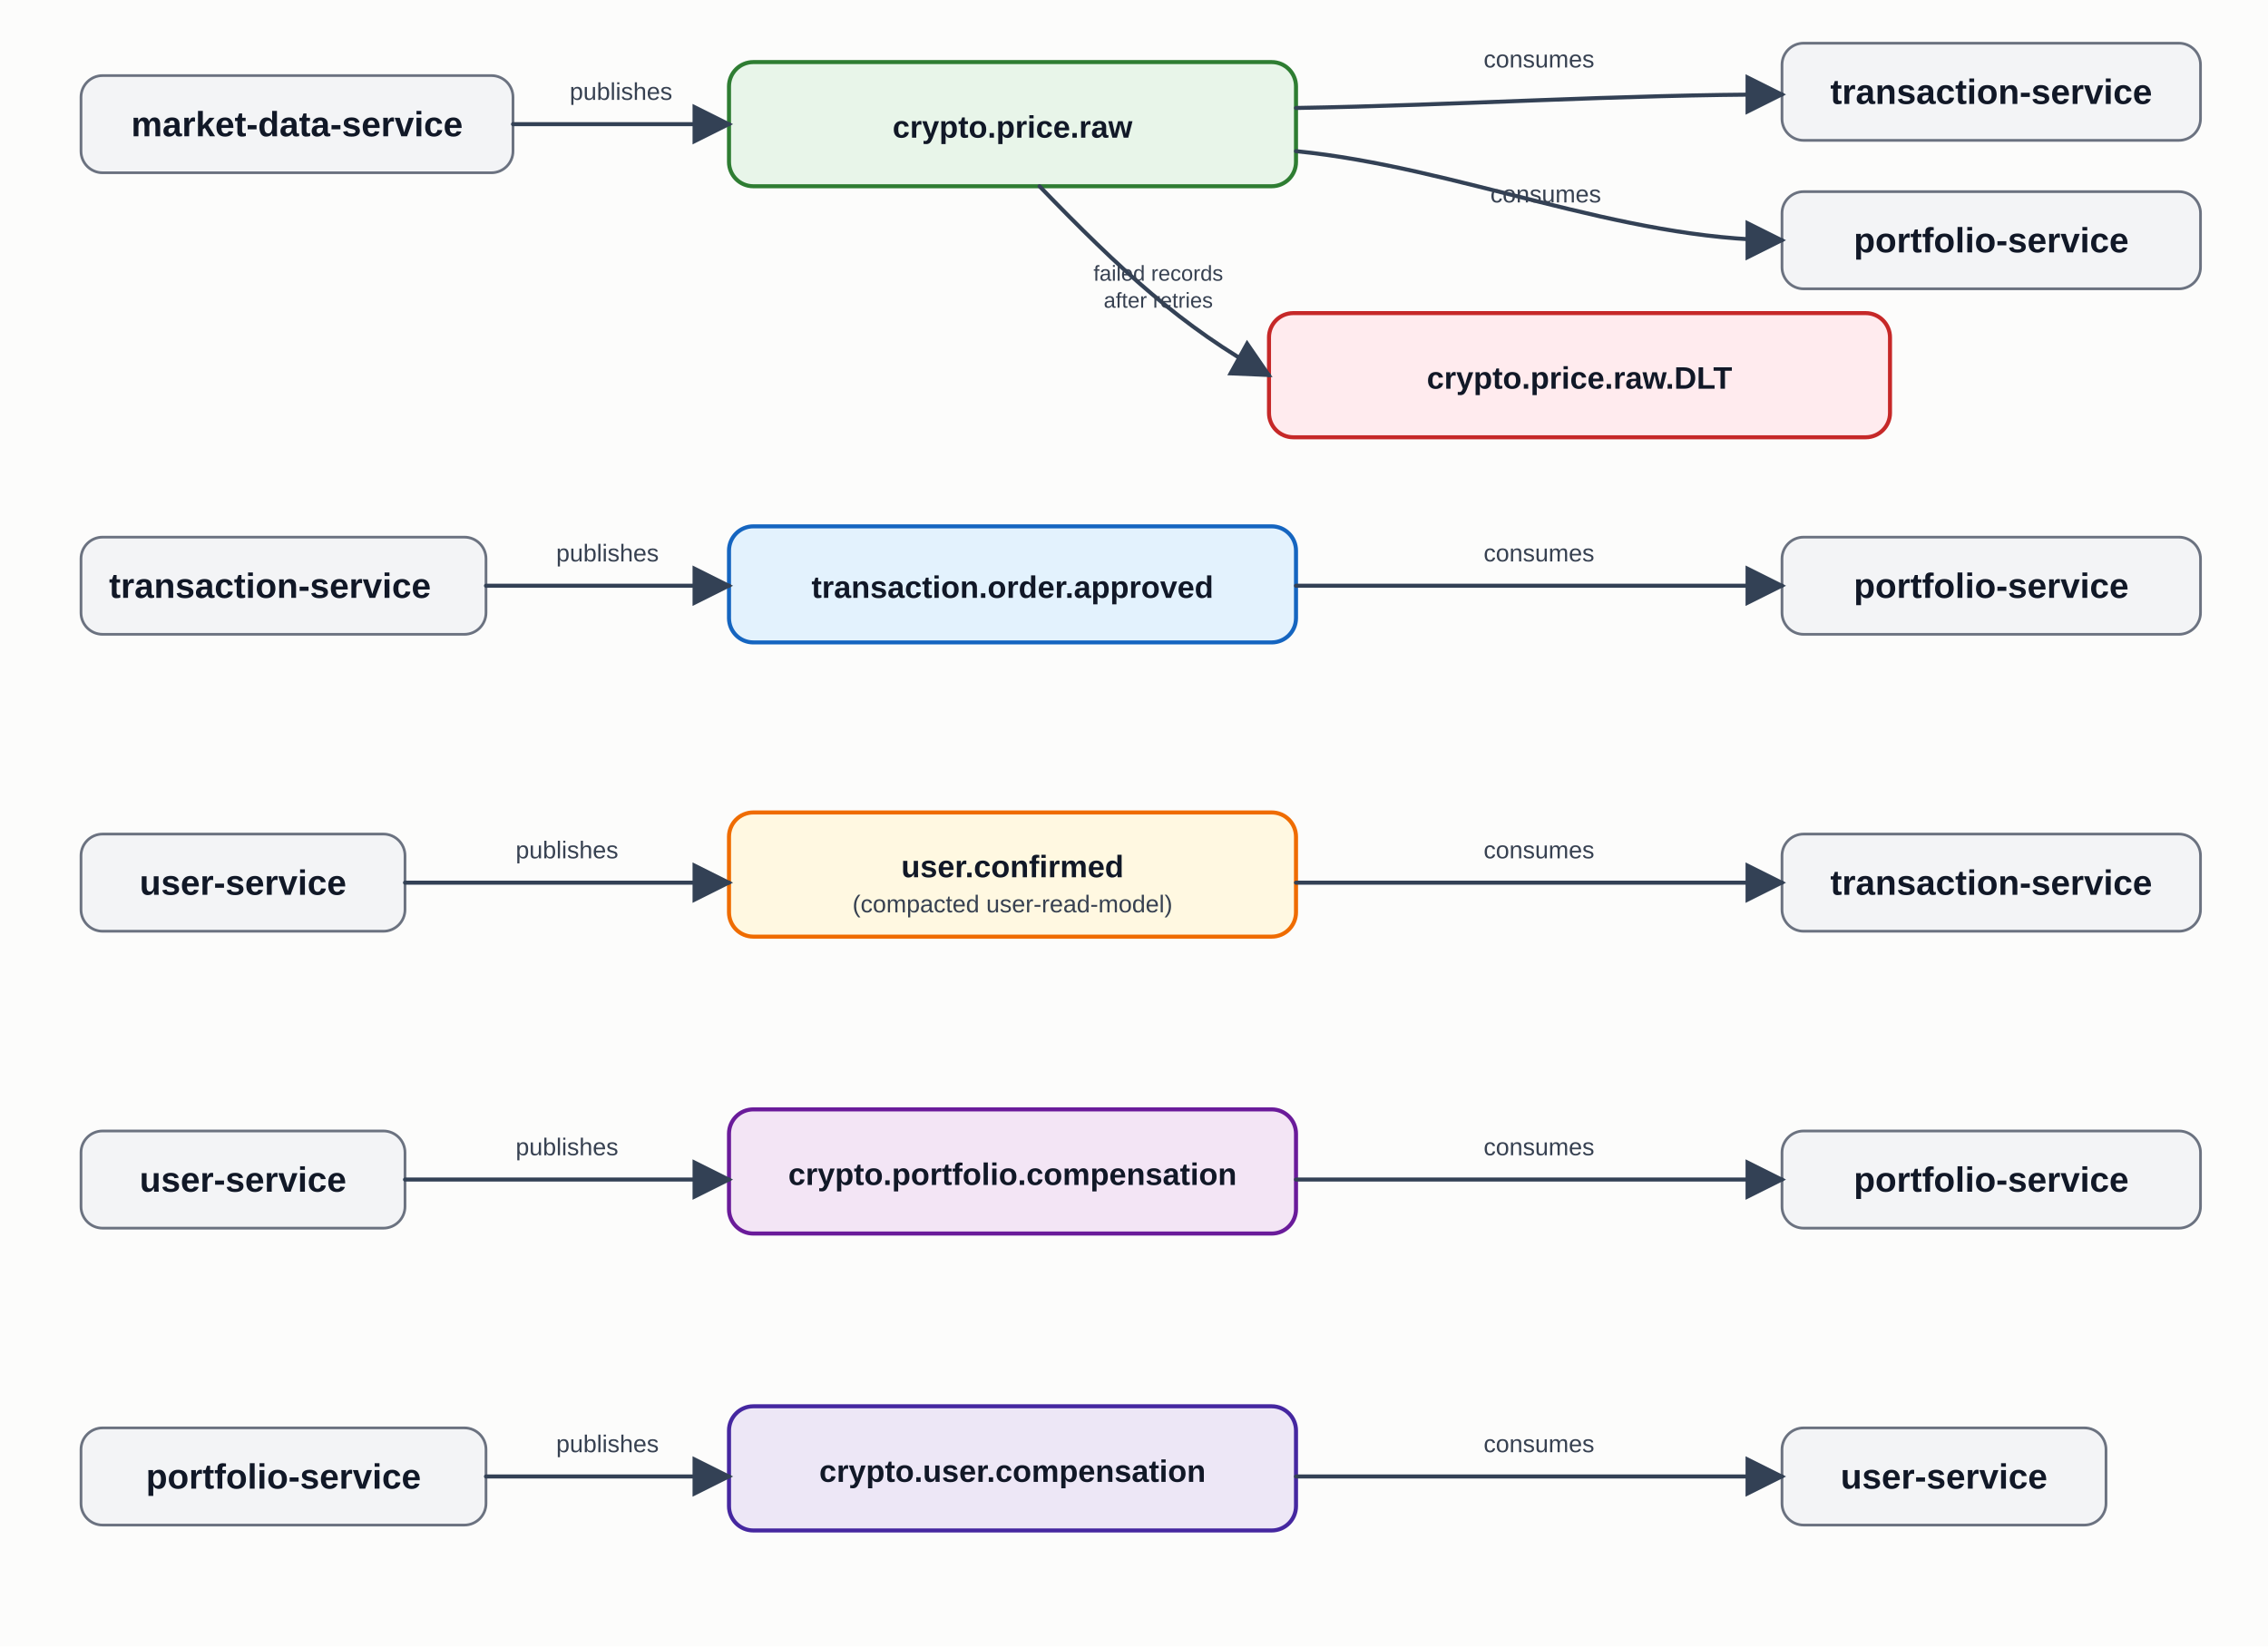
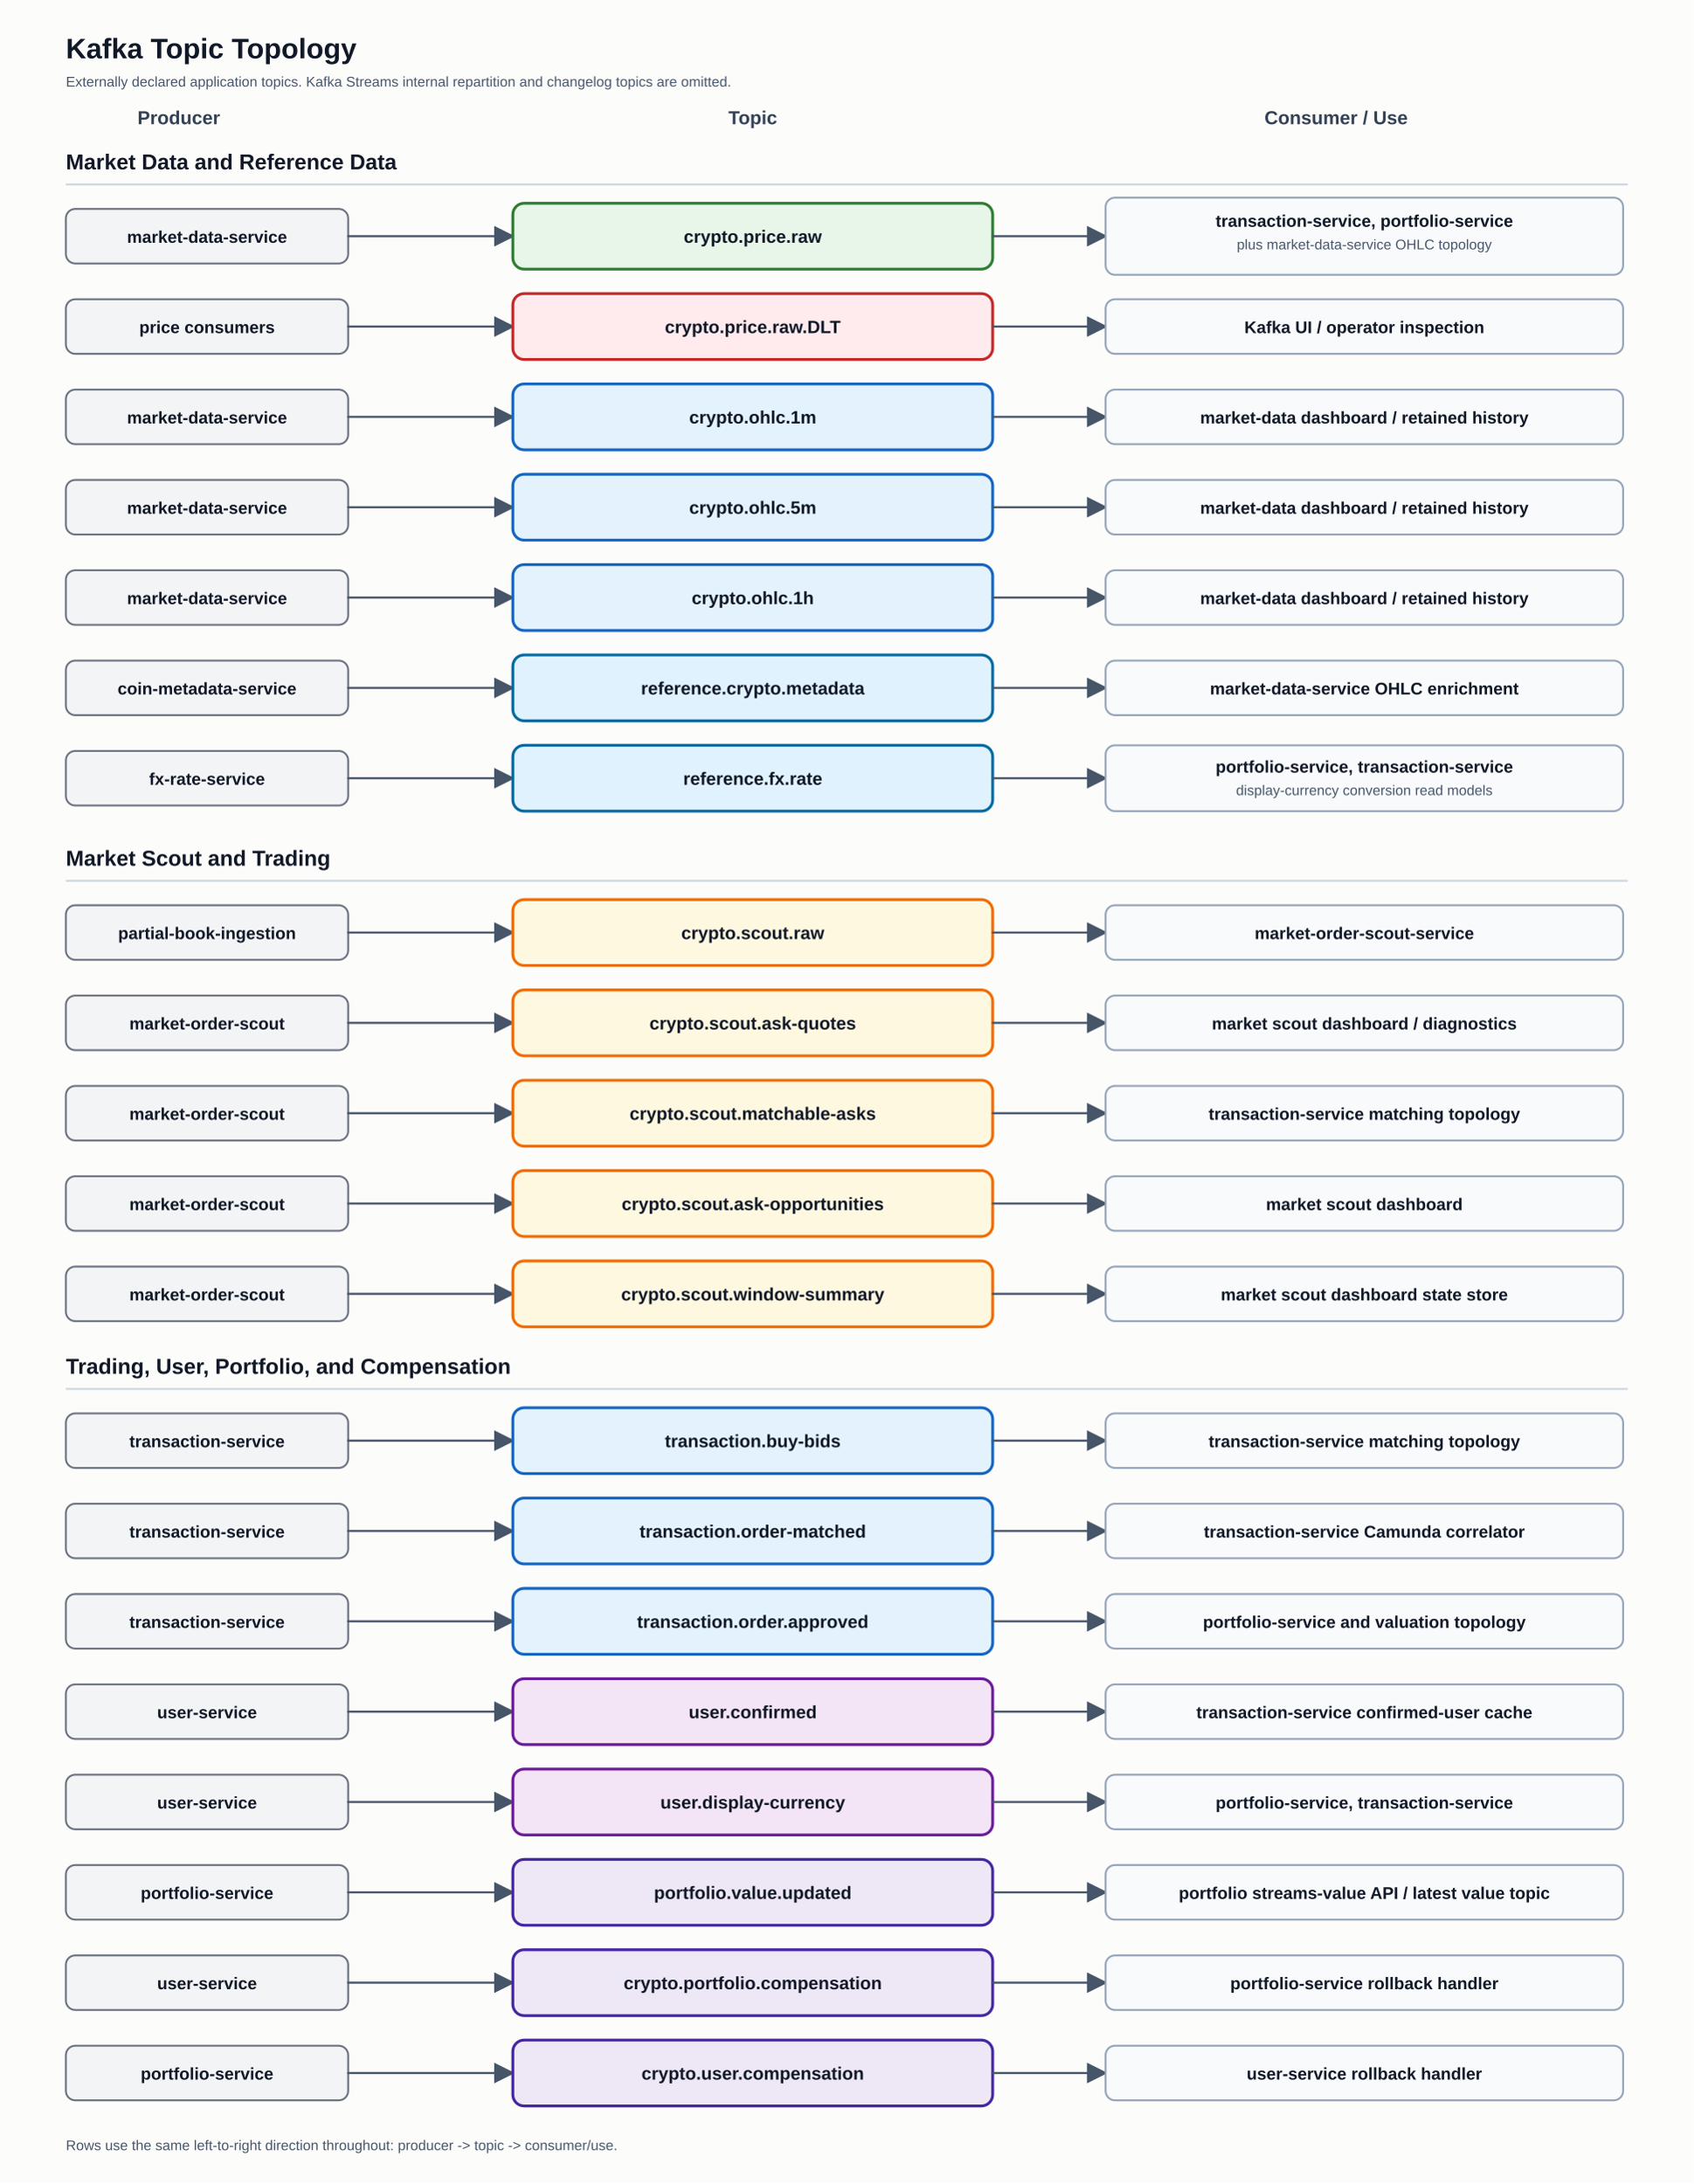
- <svg xmlns="http://www.w3.org/2000/svg" width="1680" height="1220" viewBox="0 0 1680 1220" role="img" aria-labelledby="title desc">
+ <svg xmlns="http://www.w3.org/2000/svg" width="1800" height="2320" viewBox="0 0 1800 2320" role="img" aria-labelledby="title desc">
  <defs>
    <style>
+       text {
+         font-family: Arial, Helvetica, sans-serif;
+       }
+       .background {
+         fill: #fcfcfb;
+       }
+       .header {
+         fill: #111827;
+         font-size: 30px;
+         font-weight: 700;
+       }
+       .column-title {
+         fill: #334155;
+         font-size: 20px;
+         font-weight: 700;
+       }
+       .section-title {
+         fill: #111827;
+         font-size: 23px;
+         font-weight: 700;
+       }
+       .section-rule {
+         stroke: #cbd5e1;
+         stroke-width: 2;
+       }
      .service {
        fill: #f3f4f6;
        stroke: #6b7280;
        stroke-width: 2;
      }
+       .consumer {
+         fill: #f8fafc;
+         stroke: #94a3b8;
+         stroke-width: 2;
+       }
+       .topic {
+         stroke-width: 3;
+       }
      .service-text {
        fill: #111827;
-         font-family: Arial, Helvetica, sans-serif;
-         font-size: 26px;
+         font-size: 18px;
        font-weight: 700;
      }
      .topic-text {
        fill: #111827;
-         font-family: Arial, Helvetica, sans-serif;
-         font-size: 23px;
-         font-weight: 700;
-       }
-       .label {
-         fill: #374151;
-         font-family: Arial, Helvetica, sans-serif;
-         font-size: 18px;
-       }
-       .small-label {
-         fill: #374151;
-         font-family: Arial, Helvetica, sans-serif;
-         font-size: 16px;
-       }
-       .topic-price {
+         font-size: 19px;
+         font-weight: 700;
+       }
+       .small-text {
+         fill: #475569;
+         font-size: 15px;
+       }
+       .edge {
+         stroke: #475569;
+         stroke-width: 2.2;
+         stroke-linecap: round;
+       }
+       .price {
        fill: #e8f5e9;
        stroke: #2e7d32;
-         stroke-width: 3;
-       }
-       .topic-order {
+       }
+       .dlt {
+         fill: #ffebee;
+         stroke: #c62828;
+       }
+       .order {
        fill: #e3f2fd;
        stroke: #1565c0;
-         stroke-width: 3;
-       }
-       .topic-confirmed {
+       }
+       .scout {
        fill: #fff8e1;
        stroke: #ef6c00;
-         stroke-width: 3;
-       }
-       .topic-portfolio-comp {
+       }
+       .reference {
+         fill: #e0f2fe;
+         stroke: #0369a1;
+       }
+       .user {
        fill: #f3e5f5;
        stroke: #6a1b9a;
-         stroke-width: 3;
-       }
-       .topic-user-comp {
+       }
+       .portfolio {
        fill: #ede7f6;
        stroke: #4527a0;
-         stroke-width: 3;
-       }
-       .topic-dlt {
-         fill: #ffebee;
-         stroke: #c62828;
-         stroke-width: 3;
-       }
-       .edge {
-         fill: none;
-         stroke: #334155;
-         stroke-width: 3;
-         stroke-linecap: round;
-         stroke-linejoin: round;
      }
    </style>
    <marker id="arrow" markerWidth="10" markerHeight="10" refX="9" refY="5" orient="auto" markerUnits="strokeWidth">
-       <path d="M 0 0 L 10 5 L 0 10 z" fill="#334155" />
+       <path d="M 0 0 L 10 5 L 0 10 z" fill="#475569" />
    </marker>
  </defs>
-   <rect x="0" y="0" width="1680" height="1220" fill="#fcfcfb" />
-   <rect class="service" x="60" y="56" rx="16" ry="16" width="320" height="72" />
-   <text class="service-text" x="220" y="101" text-anchor="middle">market-data-service</text>
-   <rect class="topic-price" x="540" y="46" rx="18" ry="18" width="420" height="92" />
-   <text class="topic-text" x="750" y="102" text-anchor="middle">crypto.price.raw</text>
-   <rect class="service" x="1320" y="32" rx="16" ry="16" width="310" height="72" />
-   <text class="service-text" x="1475" y="77" text-anchor="middle">transaction-service</text>
-   <rect class="service" x="1320" y="142" rx="16" ry="16" width="310" height="72" />
-   <text class="service-text" x="1475" y="187" text-anchor="middle">portfolio-service</text>
-   <rect class="topic-dlt" x="940" y="232" rx="18" ry="18" width="460" height="92" />
-   <text class="topic-text" x="1170" y="288" text-anchor="middle">crypto.price.raw.DLT</text>
-   <path class="edge" marker-end="url(#arrow)" d="M 380 92 L 540 92" />
-   <text class="label" x="460" y="74" text-anchor="middle">publishes</text>
-   <path class="edge" marker-end="url(#arrow)" d="M 960 80 C 1080 78, 1200 70, 1320 70" />
-   <text class="label" x="1140" y="50" text-anchor="middle">consumes</text>
-   <path class="edge" marker-end="url(#arrow)" d="M 960 112 C 1080 124, 1200 178, 1320 178" />
-   <text class="label" x="1145" y="150" text-anchor="middle">consumes</text>
-   <path class="edge" marker-end="url(#arrow)" d="M 770 138 C 830 200, 875 242, 940 278" />
-   <text class="small-label" x="858" y="208" text-anchor="middle">failed records</text>
-   <text class="small-label" x="858" y="228" text-anchor="middle">after retries</text>
-   <rect class="service" x="60" y="398" rx="16" ry="16" width="300" height="72" />
-   <text class="service-text" x="200" y="443" text-anchor="middle">transaction-service</text>
-   <rect class="topic-order" x="540" y="390" rx="18" ry="18" width="420" height="86" />
-   <text class="topic-text" x="750" y="443" text-anchor="middle">transaction.order.approved</text>
-   <rect class="service" x="1320" y="398" rx="16" ry="16" width="310" height="72" />
-   <text class="service-text" x="1475" y="443" text-anchor="middle">portfolio-service</text>
-   <path class="edge" marker-end="url(#arrow)" d="M 360 434 L 540 434" />
-   <text class="label" x="450" y="416" text-anchor="middle">publishes</text>
-   <path class="edge" marker-end="url(#arrow)" d="M 960 434 L 1320 434" />
-   <text class="label" x="1140" y="416" text-anchor="middle">consumes</text>
-   <rect class="service" x="60" y="618" rx="16" ry="16" width="240" height="72" />
-   <text class="service-text" x="180" y="663" text-anchor="middle">user-service</text>
-   <rect class="topic-confirmed" x="540" y="602" rx="18" ry="18" width="420" height="92" />
-   <text class="topic-text" x="750" y="650" text-anchor="middle">user.confirmed</text>
-   <text class="label" x="750" y="676" text-anchor="middle">(compacted user-read-model)</text>
-   <rect class="service" x="1320" y="618" rx="16" ry="16" width="310" height="72" />
-   <text class="service-text" x="1475" y="663" text-anchor="middle">transaction-service</text>
-   <path class="edge" marker-end="url(#arrow)" d="M 300 654 L 540 654" />
-   <text class="label" x="420" y="636" text-anchor="middle">publishes</text>
-   <path class="edge" marker-end="url(#arrow)" d="M 960 654 L 1320 654" />
-   <text class="label" x="1140" y="636" text-anchor="middle">consumes</text>
-   <rect class="service" x="60" y="838" rx="16" ry="16" width="240" height="72" />
-   <text class="service-text" x="180" y="883" text-anchor="middle">user-service</text>
-   <rect class="topic-portfolio-comp" x="540" y="822" rx="18" ry="18" width="420" height="92" />
-   <text class="topic-text" x="750" y="878" text-anchor="middle">crypto.portfolio.compensation</text>
-   <rect class="service" x="1320" y="838" rx="16" ry="16" width="310" height="72" />
-   <text class="service-text" x="1475" y="883" text-anchor="middle">portfolio-service</text>
-   <path class="edge" marker-end="url(#arrow)" d="M 300 874 L 540 874" />
-   <text class="label" x="420" y="856" text-anchor="middle">publishes</text>
-   <path class="edge" marker-end="url(#arrow)" d="M 960 874 L 1320 874" />
-   <text class="label" x="1140" y="856" text-anchor="middle">consumes</text>
-   <rect class="service" x="60" y="1058" rx="16" ry="16" width="300" height="72" />
-   <text class="service-text" x="210" y="1103" text-anchor="middle">portfolio-service</text>
-   <rect class="topic-user-comp" x="540" y="1042" rx="18" ry="18" width="420" height="92" />
-   <text class="topic-text" x="750" y="1098" text-anchor="middle">crypto.user.compensation</text>
-   <rect class="service" x="1320" y="1058" rx="16" ry="16" width="240" height="72" />
-   <text class="service-text" x="1440" y="1103" text-anchor="middle">user-service</text>
-   <path class="edge" marker-end="url(#arrow)" d="M 360 1094 L 540 1094" />
-   <text class="label" x="450" y="1076" text-anchor="middle">publishes</text>
-   <path class="edge" marker-end="url(#arrow)" d="M 960 1094 L 1320 1094" />
-   <text class="label" x="1140" y="1076" text-anchor="middle">consumes</text>
+   <rect class="background" x="0" y="0" width="1800" height="2320" />
+   <text class="header" x="70" y="62">Kafka Topic Topology</text>
+   <text class="small-text" x="70" y="92">Externally declared application topics. Kafka Streams internal repartition and changelog topics are omitted.</text>
+   <text class="column-title" x="190" y="132" text-anchor="middle">Producer</text>
+   <text class="column-title" x="800" y="132" text-anchor="middle">Topic</text>
+   <text class="column-title" x="1420" y="132" text-anchor="middle">Consumer / Use</text>
+   <text class="section-title" x="70" y="180">Market Data and Reference Data</text>
+   <line class="section-rule" x1="70" y1="196" x2="1730" y2="196" />
+   <rect class="service" x="70" y="222" width="300" height="58" rx="10" />
+   <text class="service-text" x="220" y="258" text-anchor="middle">market-data-service</text>
+   <line class="edge" marker-end="url(#arrow)" x1="370" y1="251" x2="545" y2="251" />
+   <rect class="topic price" x="545" y="216" width="510" height="70" rx="12" />
+   <text class="topic-text" x="800" y="258" text-anchor="middle">crypto.price.raw</text>
+   <line class="edge" marker-end="url(#arrow)" x1="1055" y1="251" x2="1175" y2="251" />
+   <rect class="consumer" x="1175" y="210" width="550" height="82" rx="10" />
+   <text class="service-text" x="1450" y="241" text-anchor="middle">transaction-service, portfolio-service</text>
+   <text class="small-text" x="1450" y="265" text-anchor="middle">plus market-data-service OHLC topology</text>
+   <rect class="service" x="70" y="318" width="300" height="58" rx="10" />
+   <text class="service-text" x="220" y="354" text-anchor="middle">price consumers</text>
+   <line class="edge" marker-end="url(#arrow)" x1="370" y1="347" x2="545" y2="347" />
+   <rect class="topic dlt" x="545" y="312" width="510" height="70" rx="12" />
+   <text class="topic-text" x="800" y="354" text-anchor="middle">crypto.price.raw.DLT</text>
+   <line class="edge" marker-end="url(#arrow)" x1="1055" y1="347" x2="1175" y2="347" />
+   <rect class="consumer" x="1175" y="318" width="550" height="58" rx="10" />
+   <text class="service-text" x="1450" y="354" text-anchor="middle">Kafka UI / operator inspection</text>
+   <rect class="service" x="70" y="414" width="300" height="58" rx="10" />
+   <text class="service-text" x="220" y="450" text-anchor="middle">market-data-service</text>
+   <line class="edge" marker-end="url(#arrow)" x1="370" y1="443" x2="545" y2="443" />
+   <rect class="topic order" x="545" y="408" width="510" height="70" rx="12" />
+   <text class="topic-text" x="800" y="450" text-anchor="middle">crypto.ohlc.1m</text>
+   <line class="edge" marker-end="url(#arrow)" x1="1055" y1="443" x2="1175" y2="443" />
+   <rect class="consumer" x="1175" y="414" width="550" height="58" rx="10" />
+   <text class="service-text" x="1450" y="450" text-anchor="middle">market-data dashboard / retained history</text>
+   <rect class="service" x="70" y="510" width="300" height="58" rx="10" />
+   <text class="service-text" x="220" y="546" text-anchor="middle">market-data-service</text>
+   <line class="edge" marker-end="url(#arrow)" x1="370" y1="539" x2="545" y2="539" />
+   <rect class="topic order" x="545" y="504" width="510" height="70" rx="12" />
+   <text class="topic-text" x="800" y="546" text-anchor="middle">crypto.ohlc.5m</text>
+   <line class="edge" marker-end="url(#arrow)" x1="1055" y1="539" x2="1175" y2="539" />
+   <rect class="consumer" x="1175" y="510" width="550" height="58" rx="10" />
+   <text class="service-text" x="1450" y="546" text-anchor="middle">market-data dashboard / retained history</text>
+   <rect class="service" x="70" y="606" width="300" height="58" rx="10" />
+   <text class="service-text" x="220" y="642" text-anchor="middle">market-data-service</text>
+   <line class="edge" marker-end="url(#arrow)" x1="370" y1="635" x2="545" y2="635" />
+   <rect class="topic order" x="545" y="600" width="510" height="70" rx="12" />
+   <text class="topic-text" x="800" y="642" text-anchor="middle">crypto.ohlc.1h</text>
+   <line class="edge" marker-end="url(#arrow)" x1="1055" y1="635" x2="1175" y2="635" />
+   <rect class="consumer" x="1175" y="606" width="550" height="58" rx="10" />
+   <text class="service-text" x="1450" y="642" text-anchor="middle">market-data dashboard / retained history</text>
+   <rect class="service" x="70" y="702" width="300" height="58" rx="10" />
+   <text class="service-text" x="220" y="738" text-anchor="middle">coin-metadata-service</text>
+   <line class="edge" marker-end="url(#arrow)" x1="370" y1="731" x2="545" y2="731" />
+   <rect class="topic reference" x="545" y="696" width="510" height="70" rx="12" />
+   <text class="topic-text" x="800" y="738" text-anchor="middle">reference.crypto.metadata</text>
+   <line class="edge" marker-end="url(#arrow)" x1="1055" y1="731" x2="1175" y2="731" />
+   <rect class="consumer" x="1175" y="702" width="550" height="58" rx="10" />
+   <text class="service-text" x="1450" y="738" text-anchor="middle">market-data-service OHLC enrichment</text>
+   <rect class="service" x="70" y="798" width="300" height="58" rx="10" />
+   <text class="service-text" x="220" y="834" text-anchor="middle">fx-rate-service</text>
+   <line class="edge" marker-end="url(#arrow)" x1="370" y1="827" x2="545" y2="827" />
+   <rect class="topic reference" x="545" y="792" width="510" height="70" rx="12" />
+   <text class="topic-text" x="800" y="834" text-anchor="middle">reference.fx.rate</text>
+   <line class="edge" marker-end="url(#arrow)" x1="1055" y1="827" x2="1175" y2="827" />
+   <rect class="consumer" x="1175" y="792" width="550" height="70" rx="10" />
+   <text class="service-text" x="1450" y="821" text-anchor="middle">portfolio-service, transaction-service</text>
+   <text class="small-text" x="1450" y="845" text-anchor="middle">display-currency conversion read models</text>
+   <text class="section-title" x="70" y="920">Market Scout and Trading</text>
+   <line class="section-rule" x1="70" y1="936" x2="1730" y2="936" />
+   <rect class="service" x="70" y="962" width="300" height="58" rx="10" />
+   <text class="service-text" x="220" y="998" text-anchor="middle">partial-book-ingestion</text>
+   <line class="edge" marker-end="url(#arrow)" x1="370" y1="991" x2="545" y2="991" />
+   <rect class="topic scout" x="545" y="956" width="510" height="70" rx="12" />
+   <text class="topic-text" x="800" y="998" text-anchor="middle">crypto.scout.raw</text>
+   <line class="edge" marker-end="url(#arrow)" x1="1055" y1="991" x2="1175" y2="991" />
+   <rect class="consumer" x="1175" y="962" width="550" height="58" rx="10" />
+   <text class="service-text" x="1450" y="998" text-anchor="middle">market-order-scout-service</text>
+   <rect class="service" x="70" y="1058" width="300" height="58" rx="10" />
+   <text class="service-text" x="220" y="1094" text-anchor="middle">market-order-scout</text>
+   <line class="edge" marker-end="url(#arrow)" x1="370" y1="1087" x2="545" y2="1087" />
+   <rect class="topic scout" x="545" y="1052" width="510" height="70" rx="12" />
+   <text class="topic-text" x="800" y="1094" text-anchor="middle">crypto.scout.ask-quotes</text>
+   <line class="edge" marker-end="url(#arrow)" x1="1055" y1="1087" x2="1175" y2="1087" />
+   <rect class="consumer" x="1175" y="1058" width="550" height="58" rx="10" />
+   <text class="service-text" x="1450" y="1094" text-anchor="middle">market scout dashboard / diagnostics</text>
+   <rect class="service" x="70" y="1154" width="300" height="58" rx="10" />
+   <text class="service-text" x="220" y="1190" text-anchor="middle">market-order-scout</text>
+   <line class="edge" marker-end="url(#arrow)" x1="370" y1="1183" x2="545" y2="1183" />
+   <rect class="topic scout" x="545" y="1148" width="510" height="70" rx="12" />
+   <text class="topic-text" x="800" y="1190" text-anchor="middle">crypto.scout.matchable-asks</text>
+   <line class="edge" marker-end="url(#arrow)" x1="1055" y1="1183" x2="1175" y2="1183" />
+   <rect class="consumer" x="1175" y="1154" width="550" height="58" rx="10" />
+   <text class="service-text" x="1450" y="1190" text-anchor="middle">transaction-service matching topology</text>
+   <rect class="service" x="70" y="1250" width="300" height="58" rx="10" />
+   <text class="service-text" x="220" y="1286" text-anchor="middle">market-order-scout</text>
+   <line class="edge" marker-end="url(#arrow)" x1="370" y1="1279" x2="545" y2="1279" />
+   <rect class="topic scout" x="545" y="1244" width="510" height="70" rx="12" />
+   <text class="topic-text" x="800" y="1286" text-anchor="middle">crypto.scout.ask-opportunities</text>
+   <line class="edge" marker-end="url(#arrow)" x1="1055" y1="1279" x2="1175" y2="1279" />
+   <rect class="consumer" x="1175" y="1250" width="550" height="58" rx="10" />
+   <text class="service-text" x="1450" y="1286" text-anchor="middle">market scout dashboard</text>
+   <rect class="service" x="70" y="1346" width="300" height="58" rx="10" />
+   <text class="service-text" x="220" y="1382" text-anchor="middle">market-order-scout</text>
+   <line class="edge" marker-end="url(#arrow)" x1="370" y1="1375" x2="545" y2="1375" />
+   <rect class="topic scout" x="545" y="1340" width="510" height="70" rx="12" />
+   <text class="topic-text" x="800" y="1382" text-anchor="middle">crypto.scout.window-summary</text>
+   <line class="edge" marker-end="url(#arrow)" x1="1055" y1="1375" x2="1175" y2="1375" />
+   <rect class="consumer" x="1175" y="1346" width="550" height="58" rx="10" />
+   <text class="service-text" x="1450" y="1382" text-anchor="middle">market scout dashboard state store</text>
+   <text class="section-title" x="70" y="1460">Trading, User, Portfolio, and Compensation</text>
+   <line class="section-rule" x1="70" y1="1476" x2="1730" y2="1476" />
+   <rect class="service" x="70" y="1502" width="300" height="58" rx="10" />
+   <text class="service-text" x="220" y="1538" text-anchor="middle">transaction-service</text>
+   <line class="edge" marker-end="url(#arrow)" x1="370" y1="1531" x2="545" y2="1531" />
+   <rect class="topic order" x="545" y="1496" width="510" height="70" rx="12" />
+   <text class="topic-text" x="800" y="1538" text-anchor="middle">transaction.buy-bids</text>
+   <line class="edge" marker-end="url(#arrow)" x1="1055" y1="1531" x2="1175" y2="1531" />
+   <rect class="consumer" x="1175" y="1502" width="550" height="58" rx="10" />
+   <text class="service-text" x="1450" y="1538" text-anchor="middle">transaction-service matching topology</text>
+   <rect class="service" x="70" y="1598" width="300" height="58" rx="10" />
+   <text class="service-text" x="220" y="1634" text-anchor="middle">transaction-service</text>
+   <line class="edge" marker-end="url(#arrow)" x1="370" y1="1627" x2="545" y2="1627" />
+   <rect class="topic order" x="545" y="1592" width="510" height="70" rx="12" />
+   <text class="topic-text" x="800" y="1634" text-anchor="middle">transaction.order-matched</text>
+   <line class="edge" marker-end="url(#arrow)" x1="1055" y1="1627" x2="1175" y2="1627" />
+   <rect class="consumer" x="1175" y="1598" width="550" height="58" rx="10" />
+   <text class="service-text" x="1450" y="1634" text-anchor="middle">transaction-service Camunda correlator</text>
+   <rect class="service" x="70" y="1694" width="300" height="58" rx="10" />
+   <text class="service-text" x="220" y="1730" text-anchor="middle">transaction-service</text>
+   <line class="edge" marker-end="url(#arrow)" x1="370" y1="1723" x2="545" y2="1723" />
+   <rect class="topic order" x="545" y="1688" width="510" height="70" rx="12" />
+   <text class="topic-text" x="800" y="1730" text-anchor="middle">transaction.order.approved</text>
+   <line class="edge" marker-end="url(#arrow)" x1="1055" y1="1723" x2="1175" y2="1723" />
+   <rect class="consumer" x="1175" y="1694" width="550" height="58" rx="10" />
+   <text class="service-text" x="1450" y="1730" text-anchor="middle">portfolio-service and valuation topology</text>
+   <rect class="service" x="70" y="1790" width="300" height="58" rx="10" />
+   <text class="service-text" x="220" y="1826" text-anchor="middle">user-service</text>
+   <line class="edge" marker-end="url(#arrow)" x1="370" y1="1819" x2="545" y2="1819" />
+   <rect class="topic user" x="545" y="1784" width="510" height="70" rx="12" />
+   <text class="topic-text" x="800" y="1826" text-anchor="middle">user.confirmed</text>
+   <line class="edge" marker-end="url(#arrow)" x1="1055" y1="1819" x2="1175" y2="1819" />
+   <rect class="consumer" x="1175" y="1790" width="550" height="58" rx="10" />
+   <text class="service-text" x="1450" y="1826" text-anchor="middle">transaction-service confirmed-user cache</text>
+   <rect class="service" x="70" y="1886" width="300" height="58" rx="10" />
+   <text class="service-text" x="220" y="1922" text-anchor="middle">user-service</text>
+   <line class="edge" marker-end="url(#arrow)" x1="370" y1="1915" x2="545" y2="1915" />
+   <rect class="topic user" x="545" y="1880" width="510" height="70" rx="12" />
+   <text class="topic-text" x="800" y="1922" text-anchor="middle">user.display-currency</text>
+   <line class="edge" marker-end="url(#arrow)" x1="1055" y1="1915" x2="1175" y2="1915" />
+   <rect class="consumer" x="1175" y="1886" width="550" height="58" rx="10" />
+   <text class="service-text" x="1450" y="1922" text-anchor="middle">portfolio-service, transaction-service</text>
+   <rect class="service" x="70" y="1982" width="300" height="58" rx="10" />
+   <text class="service-text" x="220" y="2018" text-anchor="middle">portfolio-service</text>
+   <line class="edge" marker-end="url(#arrow)" x1="370" y1="2011" x2="545" y2="2011" />
+   <rect class="topic portfolio" x="545" y="1976" width="510" height="70" rx="12" />
+   <text class="topic-text" x="800" y="2018" text-anchor="middle">portfolio.value.updated</text>
+   <line class="edge" marker-end="url(#arrow)" x1="1055" y1="2011" x2="1175" y2="2011" />
+   <rect class="consumer" x="1175" y="1982" width="550" height="58" rx="10" />
+   <text class="service-text" x="1450" y="2018" text-anchor="middle">portfolio streams-value API / latest value topic</text>
+   <rect class="service" x="70" y="2078" width="300" height="58" rx="10" />
+   <text class="service-text" x="220" y="2114" text-anchor="middle">user-service</text>
+   <line class="edge" marker-end="url(#arrow)" x1="370" y1="2107" x2="545" y2="2107" />
+   <rect class="topic portfolio" x="545" y="2072" width="510" height="70" rx="12" />
+   <text class="topic-text" x="800" y="2114" text-anchor="middle">crypto.portfolio.compensation</text>
+   <line class="edge" marker-end="url(#arrow)" x1="1055" y1="2107" x2="1175" y2="2107" />
+   <rect class="consumer" x="1175" y="2078" width="550" height="58" rx="10" />
+   <text class="service-text" x="1450" y="2114" text-anchor="middle">portfolio-service rollback handler</text>
+   <rect class="service" x="70" y="2174" width="300" height="58" rx="10" />
+   <text class="service-text" x="220" y="2210" text-anchor="middle">portfolio-service</text>
+   <line class="edge" marker-end="url(#arrow)" x1="370" y1="2203" x2="545" y2="2203" />
+   <rect class="topic portfolio" x="545" y="2168" width="510" height="70" rx="12" />
+   <text class="topic-text" x="800" y="2210" text-anchor="middle">crypto.user.compensation</text>
+   <line class="edge" marker-end="url(#arrow)" x1="1055" y1="2203" x2="1175" y2="2203" />
+   <rect class="consumer" x="1175" y="2174" width="550" height="58" rx="10" />
+   <text class="service-text" x="1450" y="2210" text-anchor="middle">user-service rollback handler</text>
+   <text class="small-text" x="70" y="2285">Rows use the same left-to-right direction throughout: producer -&gt; topic -&gt; consumer/use.</text>
</svg>
